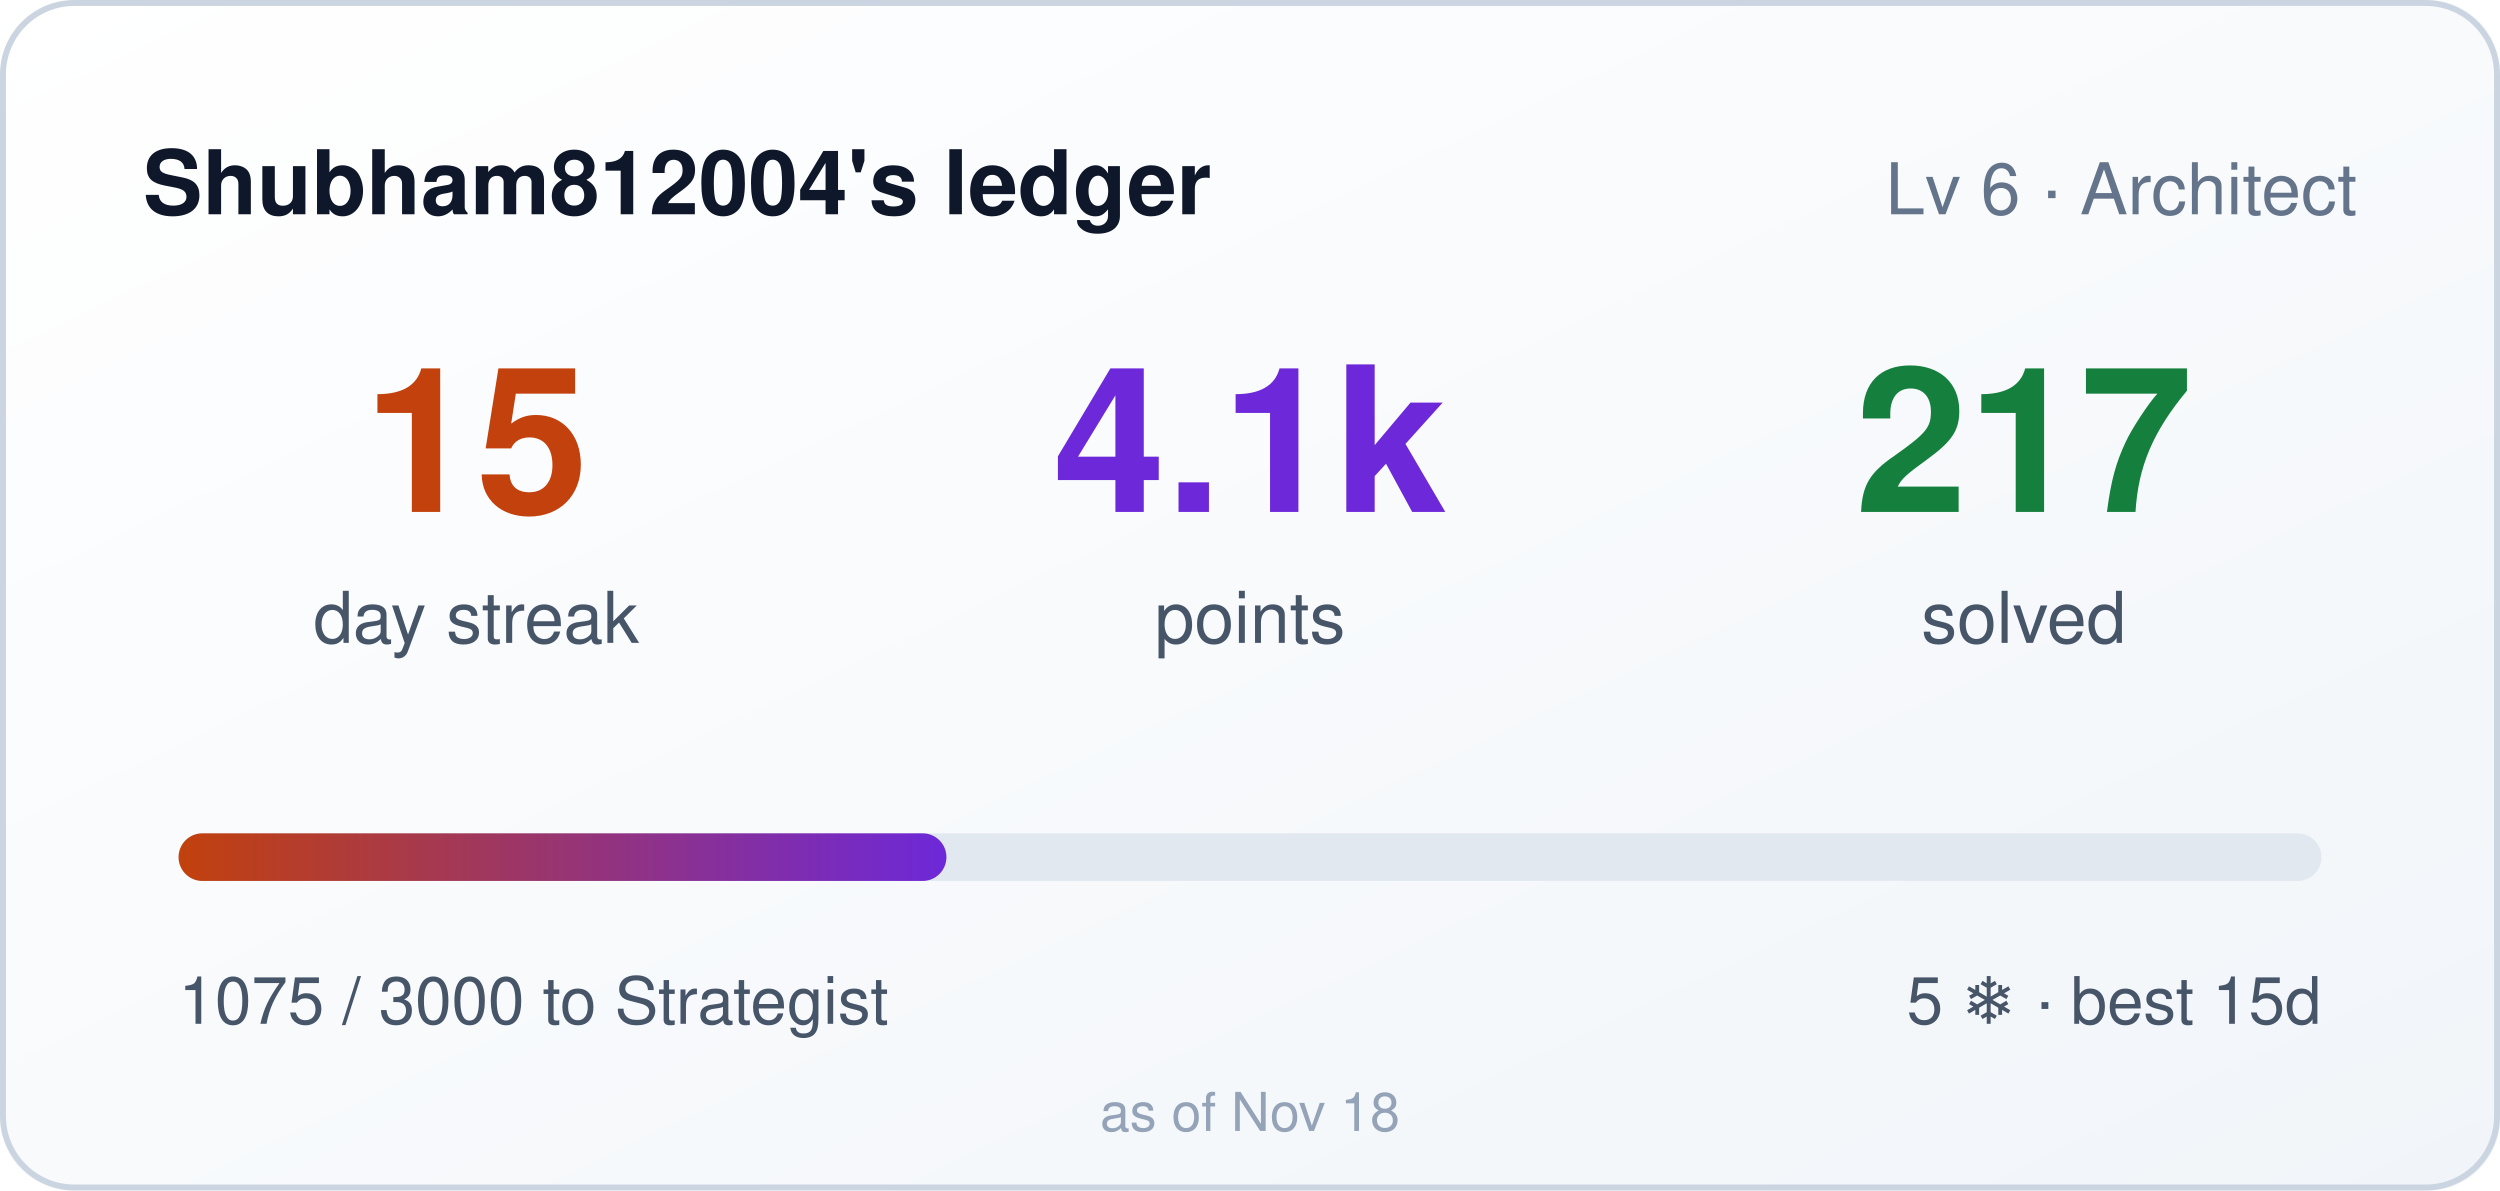
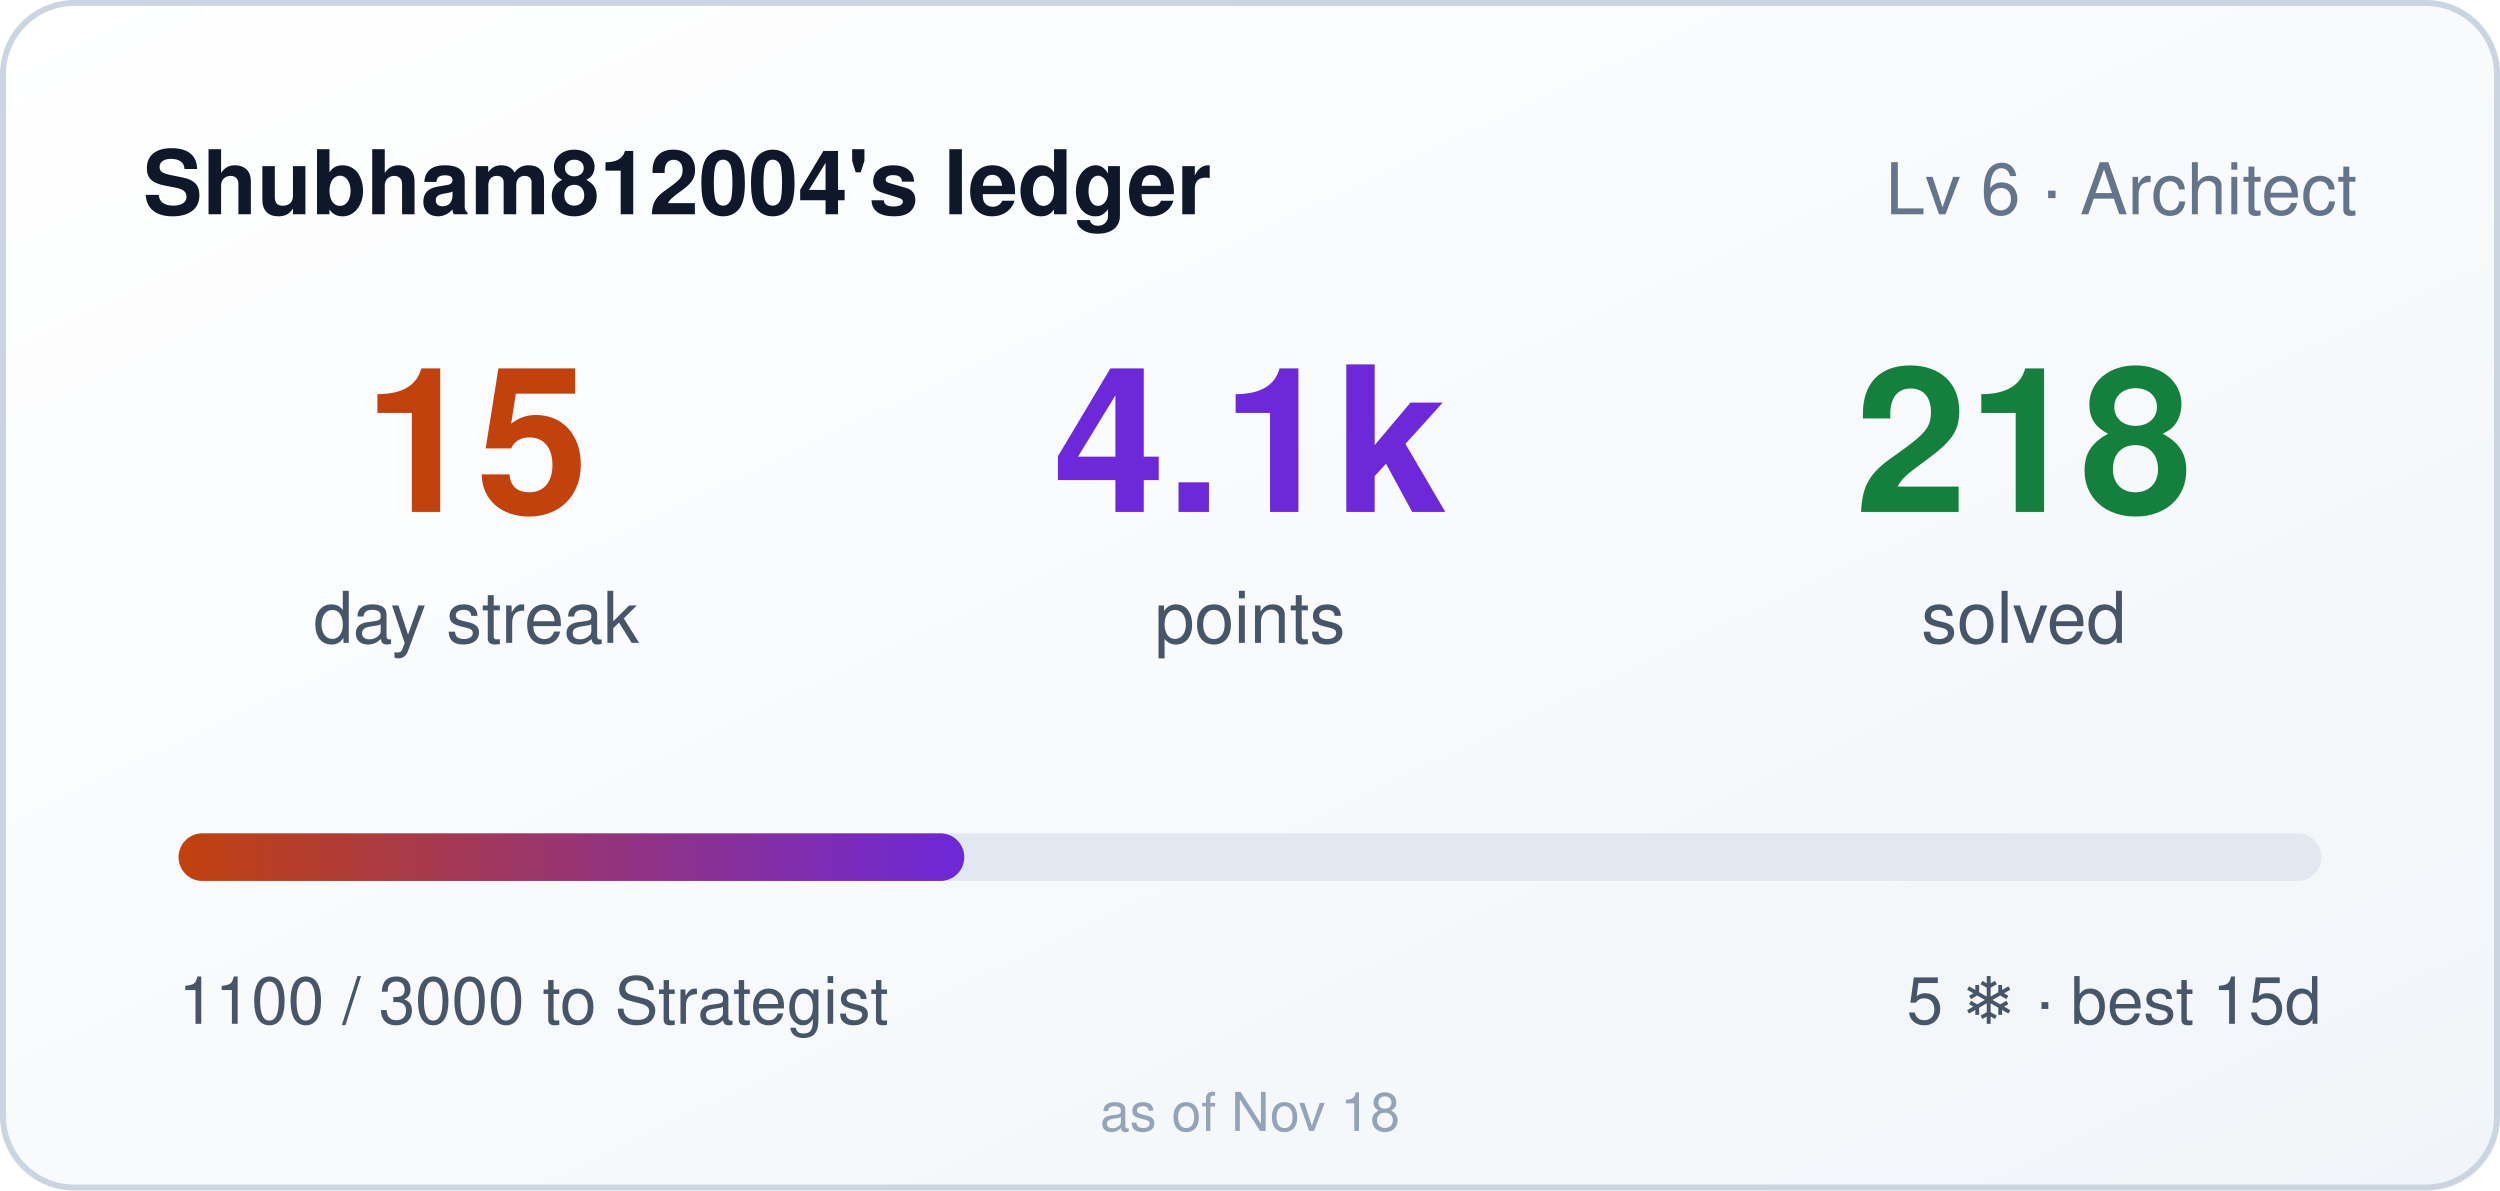
- <svg xmlns="http://www.w3.org/2000/svg" width="420" height="200" role="img" aria-label="Shubham812004's ledger: 15 day streak, 4075 points">
+ <svg xmlns="http://www.w3.org/2000/svg" width="420" height="200" role="img" aria-label="Shubham812004's ledger: 15 day streak, 4100 points">
  <style>
    .bar,.n{transform-box:fill-box}
    .bar{transform-origin:left center}
    @media (prefers-reduced-motion: no-preference){
      .bar{animation:cl-grow .9s cubic-bezier(.22,1,.36,1) both}
      .n{animation:cl-rise .5s ease-out both}
      .n2{animation-delay:.08s}
      .n3{animation-delay:.16s}
    }
    @keyframes cl-grow{from{transform:scaleX(0)}to{transform:scaleX(1)}}
    @keyframes cl-rise{from{opacity:0;transform:translateY(6px)}to{opacity:1;transform:none}}
  </style>
  <defs>
    <linearGradient id="bg" x1="0" y1="0" x2="1" y2="1">
      <stop offset="0" stop-color="#ffffff" />
      <stop offset="1" stop-color="#f1f5f9" />
    </linearGradient>
    <linearGradient id="bar" x1="0" y1="0" x2="1" y2="0">
      <stop offset="0" stop-color="#c2410c" />
      <stop offset="1" stop-color="#6d28d9" />
    </linearGradient>
  </defs>
  <rect width="420" height="200" rx="12" fill="url(#bg)" />
  <rect x="0.5" y="0.5" width="419" height="199" rx="12" fill="none" stroke="#cbd5e1" />
  <text x="24" y="36" fill="#0f172a" font-size="15" font-weight="600" font-family="Segoe UI,Helvetica,Arial,sans-serif">Shubham812004's ledger</text>
  <text x="396" y="36" fill="#64748b" font-size="12" text-anchor="end" font-family="Segoe UI,Helvetica,Arial,sans-serif">Lv 6 · Architect</text>
  <g font-family="Segoe UI,Helvetica,Arial,sans-serif">
    <text class="n n1" x="80" y="86" fill="#c2410c" font-size="34" font-weight="700" text-anchor="middle">15</text>
    <text x="80" y="108" fill="#475569" font-size="12" text-anchor="middle">day streak</text>
    <text class="n n2" x="210" y="86" fill="#6d28d9" font-size="34" font-weight="700" text-anchor="middle">4.1k</text>
    <text x="210" y="108" fill="#475569" font-size="12" text-anchor="middle">points</text>
-     <text class="n n3" x="340" y="86" fill="#15803d" font-size="34" font-weight="700" text-anchor="middle">217</text>
+     <text class="n n3" x="340" y="86" fill="#15803d" font-size="34" font-weight="700" text-anchor="middle">218</text>
    <text x="340" y="108" fill="#475569" font-size="12" text-anchor="middle">solved</text>
  </g>
  <rect x="30" y="140" width="360" height="8" rx="4" fill="#e2e8f0" />
-   <rect class="bar" x="30" y="140" width="129" height="8" rx="4" fill="url(#bar)" />
-   <text x="30" y="172" fill="#475569" font-size="11" font-family="Segoe UI,Helvetica,Arial,sans-serif">1075 / 3000 to Strategist</text>
+   <rect class="bar" x="30" y="140" width="132" height="8" rx="4" fill="url(#bar)" />
+   <text x="30" y="172" fill="#475569" font-size="11" font-family="Segoe UI,Helvetica,Arial,sans-serif">1100 / 3000 to Strategist</text>
  <text x="390" y="172" fill="#475569" font-size="11" text-anchor="end" font-family="Segoe UI,Helvetica,Arial,sans-serif">5 ❄ · best 15d</text>
  <text x="210" y="190" fill="#94a3b8" font-size="9" text-anchor="middle" font-family="Segoe UI,Helvetica,Arial,sans-serif">as of Nov 18</text>
</svg>
